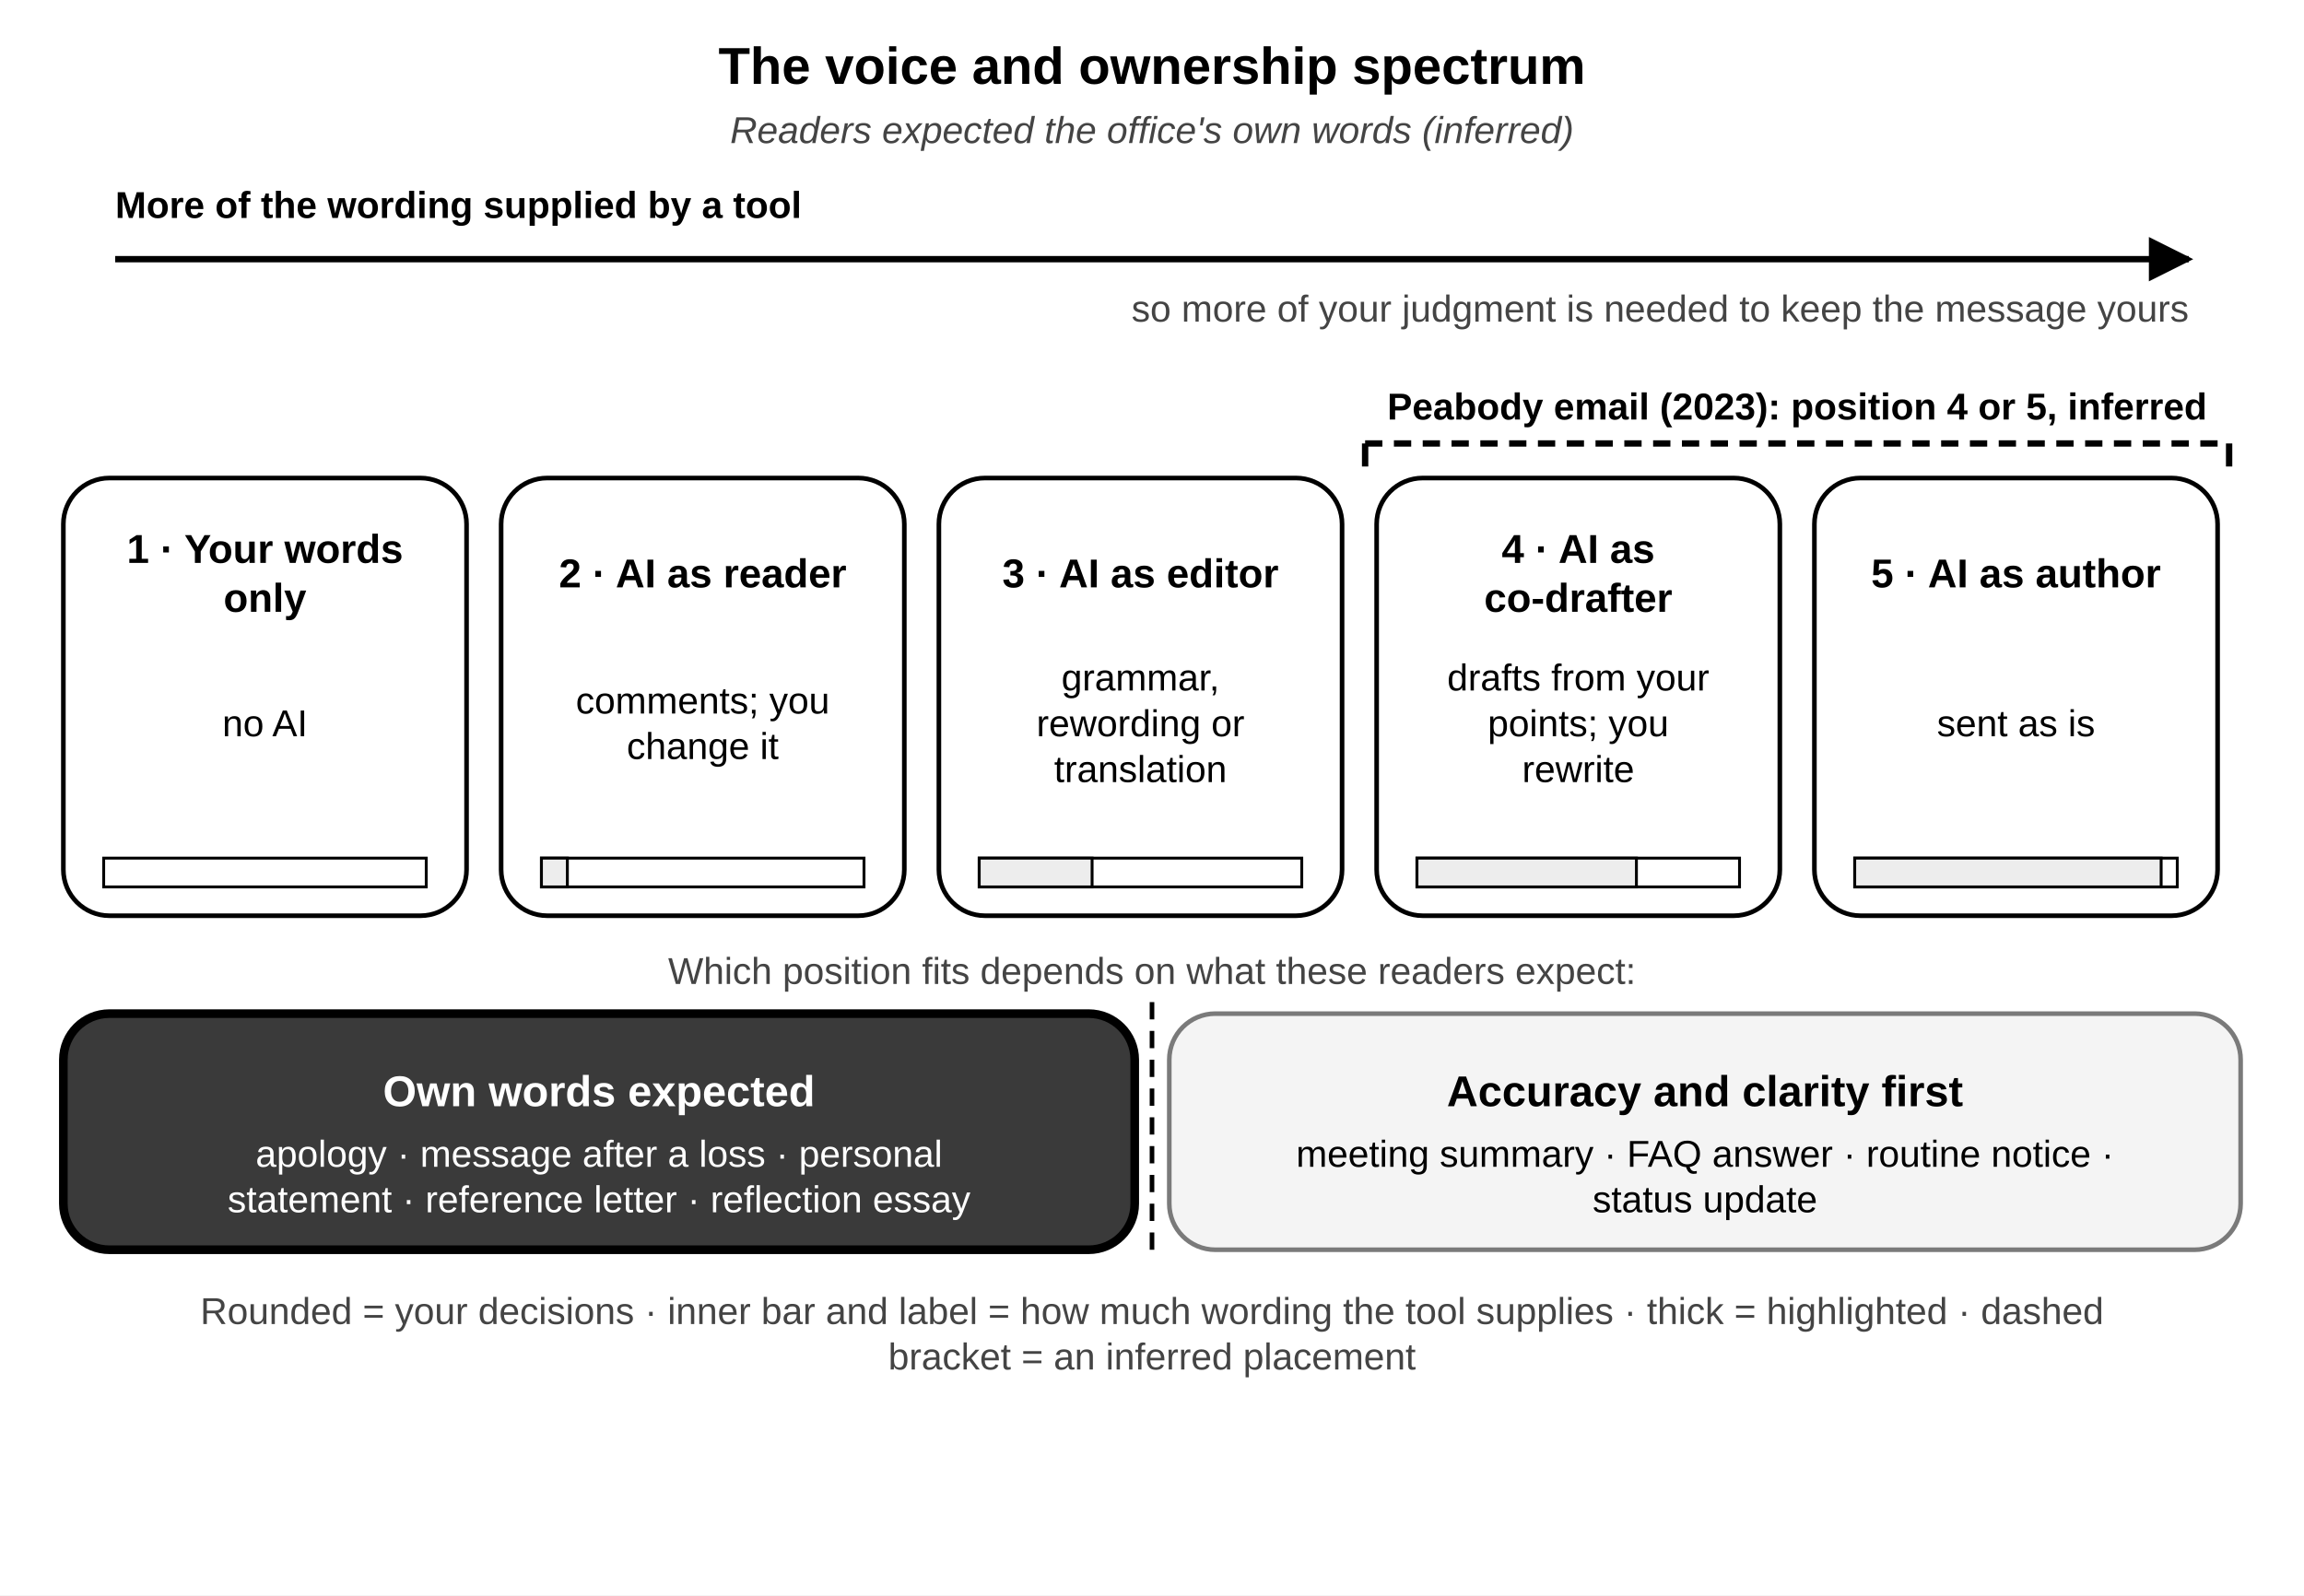
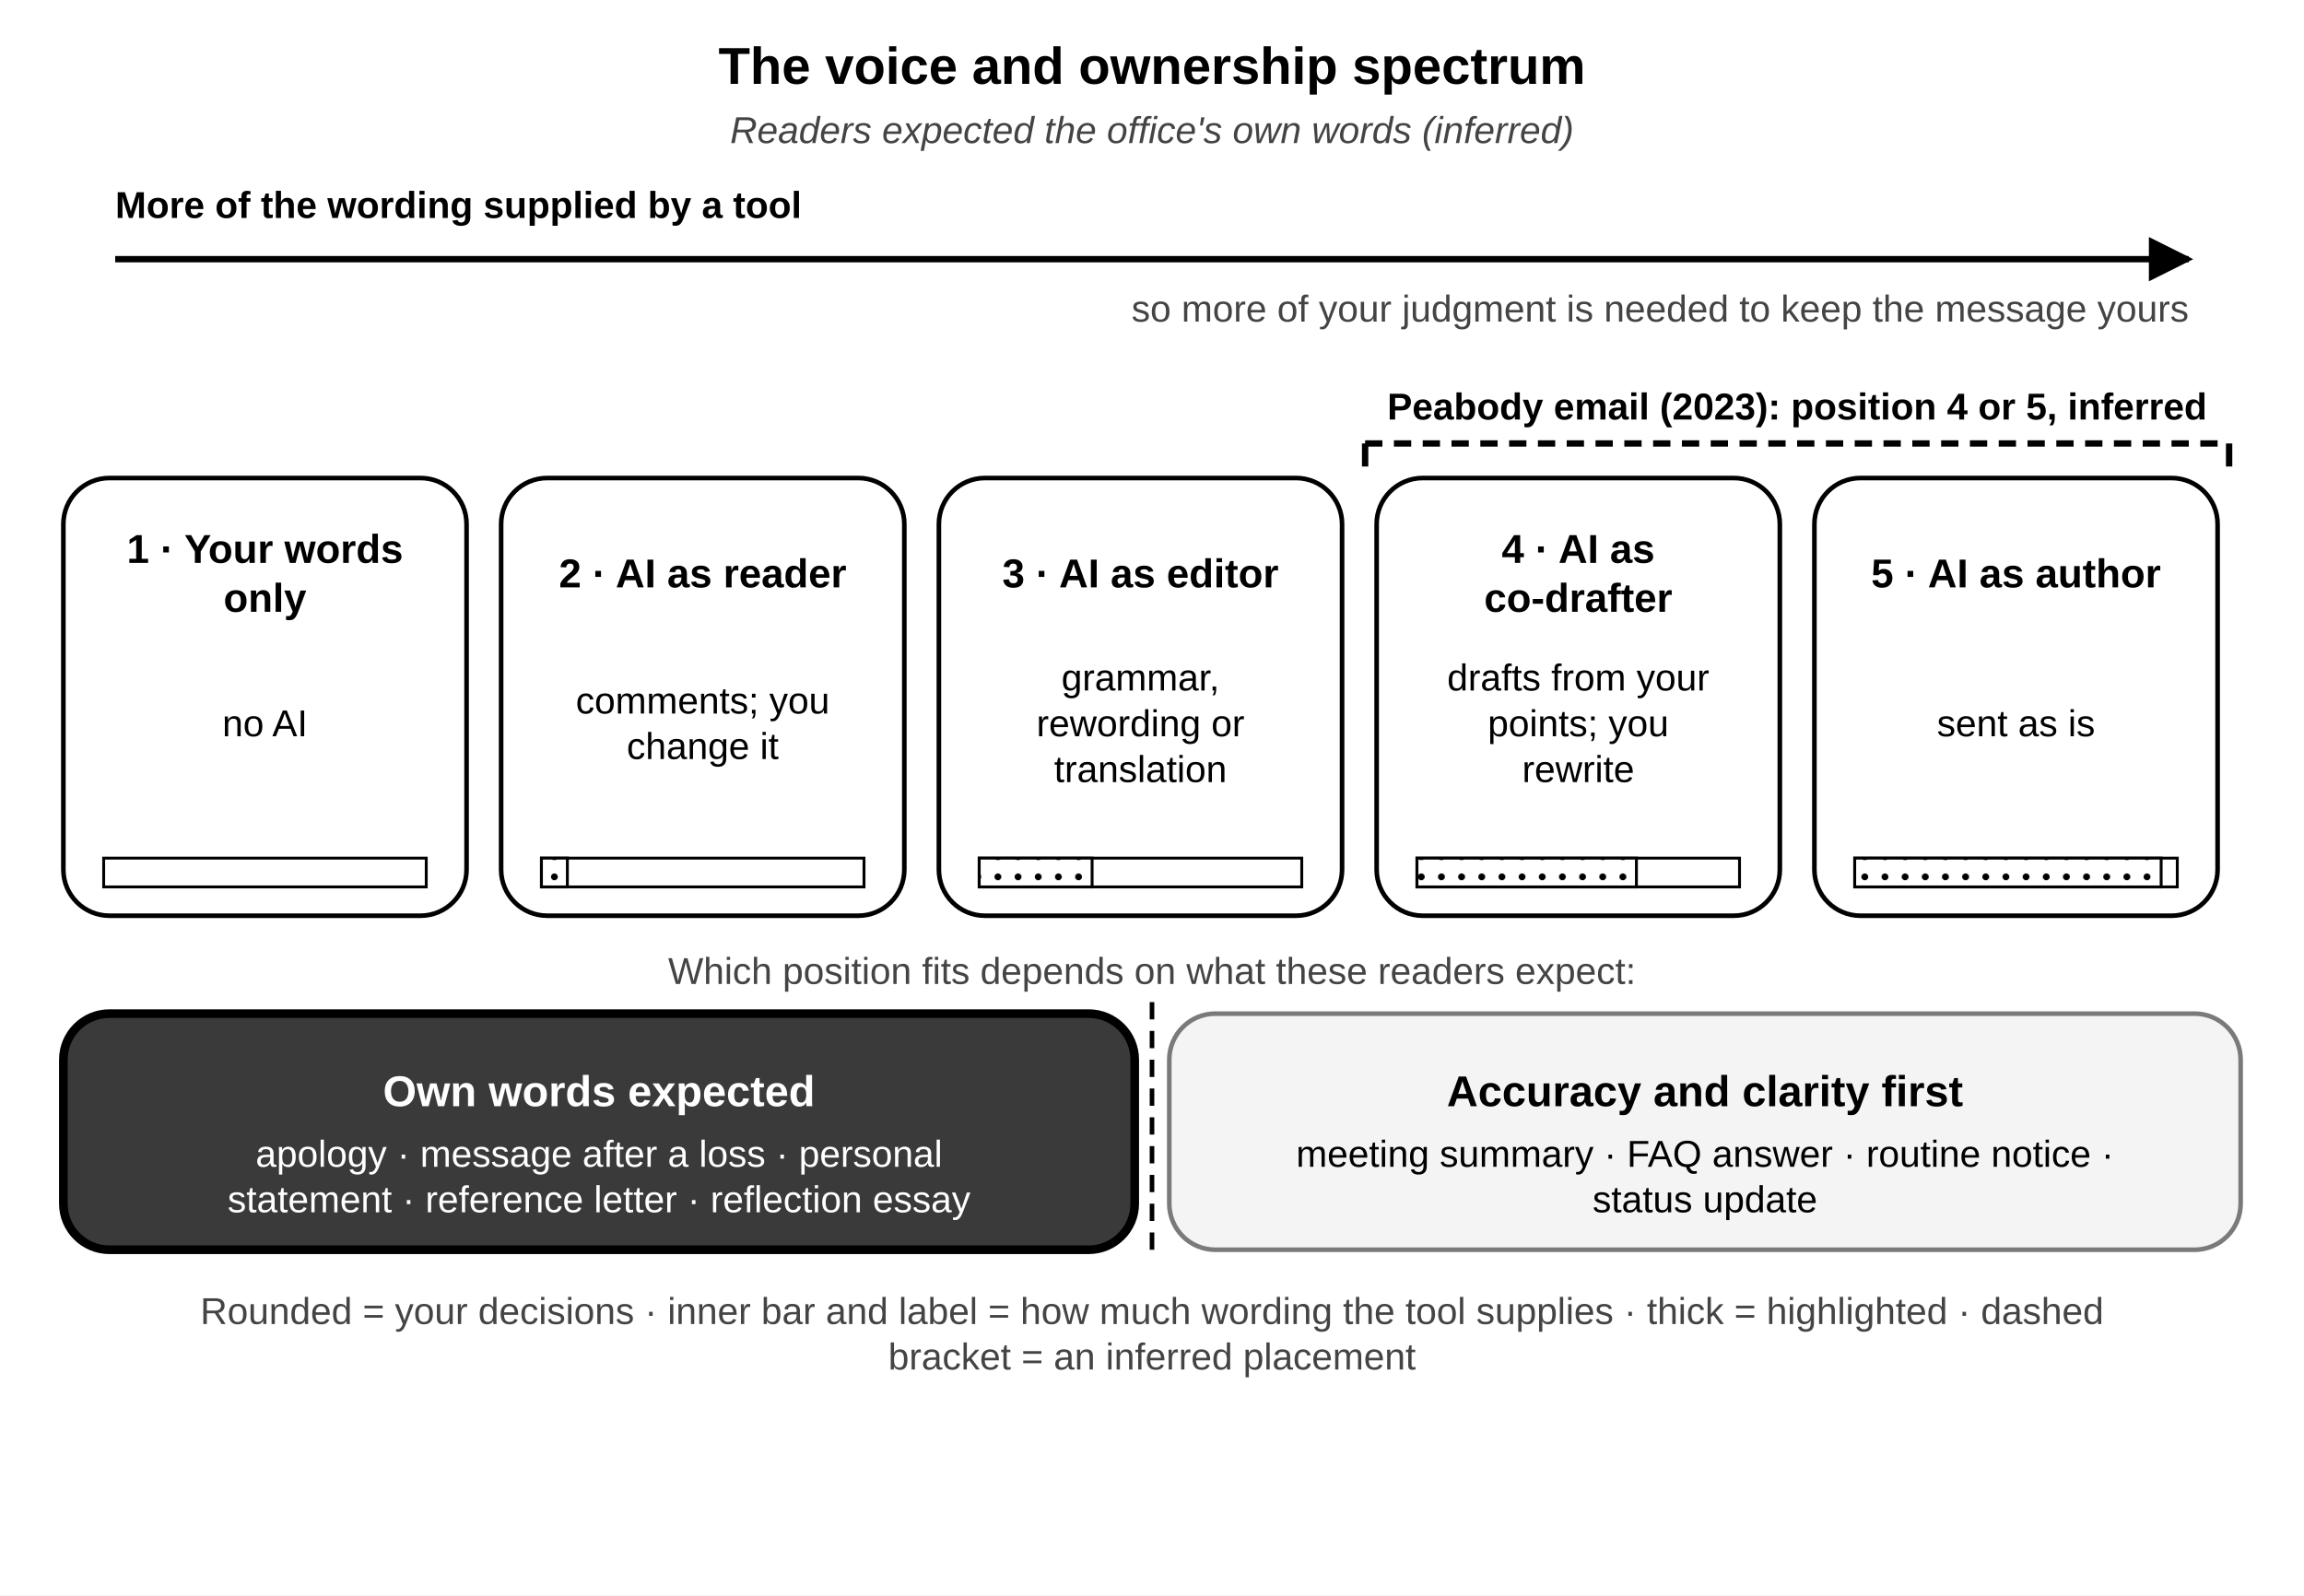
<svg xmlns="http://www.w3.org/2000/svg" viewBox="0 0 800 554" width="800" height="554" role="img" font-family="'Source Sans 3', 'Source Sans Pro', 'Helvetica Neue', Arial, sans-serif">
  <defs>
    <marker id="arrow-gray" viewBox="0 0 10 10" refX="9" refY="5" markerWidth="7" markerHeight="7" orient="auto-start-reverse">
      <path d="M0,0 L10,5 L0,10 z" fill="#000000" />
    </marker>
    <pattern id="hatch" patternUnits="userSpaceOnUse" width="8" height="8" patternTransform="rotate(45)">
      <rect width="8" height="8" fill="#FFFFFF" />
      <line x1="0" y1="0" x2="0" y2="8" stroke="#9A9A9A" stroke-width="1.3" />
    </pattern>
    <pattern id="dots" patternUnits="userSpaceOnUse" width="7" height="7">
      <rect width="7" height="7" fill="#FFFFFF" />
      <circle cx="3.5" cy="3.5" r="1.2" fill="#000" />
    </pattern>
  </defs>
  <rect width="800" height="554" fill="#FFFFFF" />
  <text x="400.0" y="24.0" font-size="18" font-weight="700" text-anchor="middle" dominant-baseline="middle" fill="#000000" style="">The voice and ownership spectrum</text>
  <text x="400.0" y="46.0" font-size="13" font-weight="normal" text-anchor="middle" dominant-baseline="middle" fill="#444444" style="font-style:italic;">Readers expected the office's own words (inferred)</text>
  <path d="M40.0,90.0 L760.0,90.0" fill="none" stroke="#000000" stroke-width="2.2" marker-end="url(#arrow-gray)" />
  <text x="40.0" y="72.0" font-size="13" font-weight="700" text-anchor="start" dominant-baseline="middle" fill="#000000" style="">More of the wording supplied by a tool</text>
  <text x="760.0" y="108.0" font-size="13" font-weight="normal" text-anchor="end" dominant-baseline="middle" fill="#444444" style="">so more of your judgment is needed to keep the message yours</text>
  <rect x="22" y="166" width="140" height="152" rx="16" fill="#FFFFFF" stroke="#000000" stroke-width="1.6" />
  <text x="92.0" y="242.0" font-size="14" font-weight="600" text-anchor="middle" dominant-baseline="middle" fill="#000000" style="" />
  <text x="92.0" y="191.5" font-size="14" font-weight="600" text-anchor="middle" dominant-baseline="middle" fill="#000000" style="">1 · Your words</text>
  <text x="92.0" y="208.5" font-size="14" font-weight="600" text-anchor="middle" dominant-baseline="middle" fill="#000000" style="">only</text>
  <text x="92.0" y="252.0" font-size="13" font-weight="normal" text-anchor="middle" dominant-baseline="middle" fill="#000000" style="">no AI</text>
  <rect x="36" y="298" width="112" height="10" fill="#FFFFFF" stroke="#000000" stroke-width="1" />
  <rect x="174" y="166" width="140" height="152" rx="16" fill="#FFFFFF" stroke="#000000" stroke-width="1.6" />
  <text x="244.0" y="242.0" font-size="14" font-weight="600" text-anchor="middle" dominant-baseline="middle" fill="#000000" style="" />
  <text x="244.0" y="200.0" font-size="14" font-weight="600" text-anchor="middle" dominant-baseline="middle" fill="#000000" style="">2 · AI as reader</text>
  <text x="244.0" y="244.1" font-size="13" font-weight="normal" text-anchor="middle" dominant-baseline="middle" fill="#000000" style="">comments; you</text>
  <text x="244.0" y="259.9" font-size="13" font-weight="normal" text-anchor="middle" dominant-baseline="middle" fill="#000000" style="">change it</text>
  <rect x="188" y="298" width="112" height="10" fill="#FFFFFF" stroke="#000000" stroke-width="1" />
-   <rect x="188" y="298" width="9.0" height="10" fill="#EDEDED" stroke="#000000" stroke-width="1" />
+   <rect x="188" y="298" width="9.0" height="10" fill="url(#dots)" stroke="#000000" stroke-width="1" />
  <rect x="326" y="166" width="140" height="152" rx="16" fill="#FFFFFF" stroke="#000000" stroke-width="1.6" />
  <text x="396.0" y="242.0" font-size="14" font-weight="600" text-anchor="middle" dominant-baseline="middle" fill="#000000" style="" />
  <text x="396.0" y="200.0" font-size="14" font-weight="600" text-anchor="middle" dominant-baseline="middle" fill="#000000" style="">3 · AI as editor</text>
  <text x="396.0" y="236.1" font-size="13" font-weight="normal" text-anchor="middle" dominant-baseline="middle" fill="#000000" style="">grammar,</text>
  <text x="396.0" y="252.0" font-size="13" font-weight="normal" text-anchor="middle" dominant-baseline="middle" fill="#000000" style="">rewording or</text>
  <text x="396.0" y="267.9" font-size="13" font-weight="normal" text-anchor="middle" dominant-baseline="middle" fill="#000000" style="">translation</text>
  <rect x="340" y="298" width="112" height="10" fill="#FFFFFF" stroke="#000000" stroke-width="1" />
-   <rect x="340" y="298" width="39.2" height="10" fill="#EDEDED" stroke="#000000" stroke-width="1" />
+   <rect x="340" y="298" width="39.2" height="10" fill="url(#dots)" stroke="#000000" stroke-width="1" />
  <rect x="478" y="166" width="140" height="152" rx="16" fill="#FFFFFF" stroke="#000000" stroke-width="1.6" />
  <text x="548.0" y="242.0" font-size="14" font-weight="600" text-anchor="middle" dominant-baseline="middle" fill="#000000" style="" />
  <text x="548.0" y="191.5" font-size="14" font-weight="600" text-anchor="middle" dominant-baseline="middle" fill="#000000" style="">4 · AI as</text>
  <text x="548.0" y="208.5" font-size="14" font-weight="600" text-anchor="middle" dominant-baseline="middle" fill="#000000" style="">co-drafter</text>
  <text x="548.0" y="236.1" font-size="13" font-weight="normal" text-anchor="middle" dominant-baseline="middle" fill="#000000" style="">drafts from your</text>
  <text x="548.0" y="252.0" font-size="13" font-weight="normal" text-anchor="middle" dominant-baseline="middle" fill="#000000" style="">points; you</text>
  <text x="548.0" y="267.9" font-size="13" font-weight="normal" text-anchor="middle" dominant-baseline="middle" fill="#000000" style="">rewrite</text>
  <rect x="492" y="298" width="112" height="10" fill="#FFFFFF" stroke="#000000" stroke-width="1" />
-   <rect x="492" y="298" width="76.2" height="10" fill="#EDEDED" stroke="#000000" stroke-width="1" />
+   <rect x="492" y="298" width="76.2" height="10" fill="url(#dots)" stroke="#000000" stroke-width="1" />
  <rect x="630" y="166" width="140" height="152" rx="16" fill="#FFFFFF" stroke="#000000" stroke-width="1.6" />
  <text x="700.0" y="242.0" font-size="14" font-weight="600" text-anchor="middle" dominant-baseline="middle" fill="#000000" style="" />
  <text x="700.0" y="200.0" font-size="14" font-weight="600" text-anchor="middle" dominant-baseline="middle" fill="#000000" style="">5 · AI as author</text>
  <text x="700.0" y="252.0" font-size="13" font-weight="normal" text-anchor="middle" dominant-baseline="middle" fill="#000000" style="">sent as is</text>
  <rect x="644" y="298" width="112" height="10" fill="#FFFFFF" stroke="#000000" stroke-width="1" />
-   <rect x="644" y="298" width="106.4" height="10" fill="#EDEDED" stroke="#000000" stroke-width="1" />
+   <rect x="644" y="298" width="106.4" height="10" fill="url(#dots)" stroke="#000000" stroke-width="1" />
  <line x1="474" y1="154" x2="774" y2="154" stroke="#000000" stroke-width="2.2" stroke-dasharray="6 4" />
  <line x1="474" y1="154" x2="474" y2="162" stroke="#000000" stroke-width="2.2" />
  <line x1="774" y1="154" x2="774" y2="162" stroke="#000000" stroke-width="2.2" />
  <text x="624.0" y="142.0" font-size="13" font-weight="700" text-anchor="middle" dominant-baseline="middle" fill="#000000" style="">Peabody email (2023): position 4 or 5, inferred</text>
  <text x="400.0" y="338.0" font-size="13" font-weight="normal" text-anchor="middle" dominant-baseline="middle" fill="#444444" style="">Which position fits depends on what these readers expect:</text>
  <rect x="22" y="352" width="372" height="82" rx="16" fill="#3A3A3A" stroke="#000000" stroke-width="3" />
  <text x="208.0" y="379.9" font-size="15" font-weight="600" text-anchor="middle" dominant-baseline="middle" fill="#FFFFFF" style="">Own words expected</text>
  <text x="208.0" y="401.5" font-size="13" font-weight="normal" text-anchor="middle" dominant-baseline="middle" fill="#FFFFFF" style="">apology · message after a loss · personal</text>
  <text x="208.0" y="417.3" font-size="13" font-weight="normal" text-anchor="middle" dominant-baseline="middle" fill="#FFFFFF" style="">statement · reference letter · reflection essay</text>
  <rect x="406" y="352" width="372" height="82" rx="16" fill="#F4F4F4" stroke="#7A7A7A" stroke-width="1.6" />
  <text x="592.0" y="379.9" font-size="15" font-weight="600" text-anchor="middle" dominant-baseline="middle" fill="#000000" style="">Accuracy and clarity first</text>
  <text x="592.0" y="401.5" font-size="13" font-weight="normal" text-anchor="middle" dominant-baseline="middle" fill="#000000" style="">meeting summary · FAQ answer · routine notice ·</text>
  <text x="592.0" y="417.3" font-size="13" font-weight="normal" text-anchor="middle" dominant-baseline="middle" fill="#000000" style="">status update</text>
  <line x1="400" y1="348" x2="400" y2="438" stroke="#000000" stroke-width="1.6" stroke-dasharray="6 4" />
  <text x="400.0" y="456.1" font-size="13" font-weight="normal" text-anchor="middle" dominant-baseline="middle" fill="#444444" style="">Rounded = your decisions · inner bar and label = how much wording the tool supplies · thick = highlighted · dashed</text>
  <text x="400.0" y="471.9" font-size="13" font-weight="normal" text-anchor="middle" dominant-baseline="middle" fill="#444444" style="">bracket = an inferred placement</text>
</svg>
